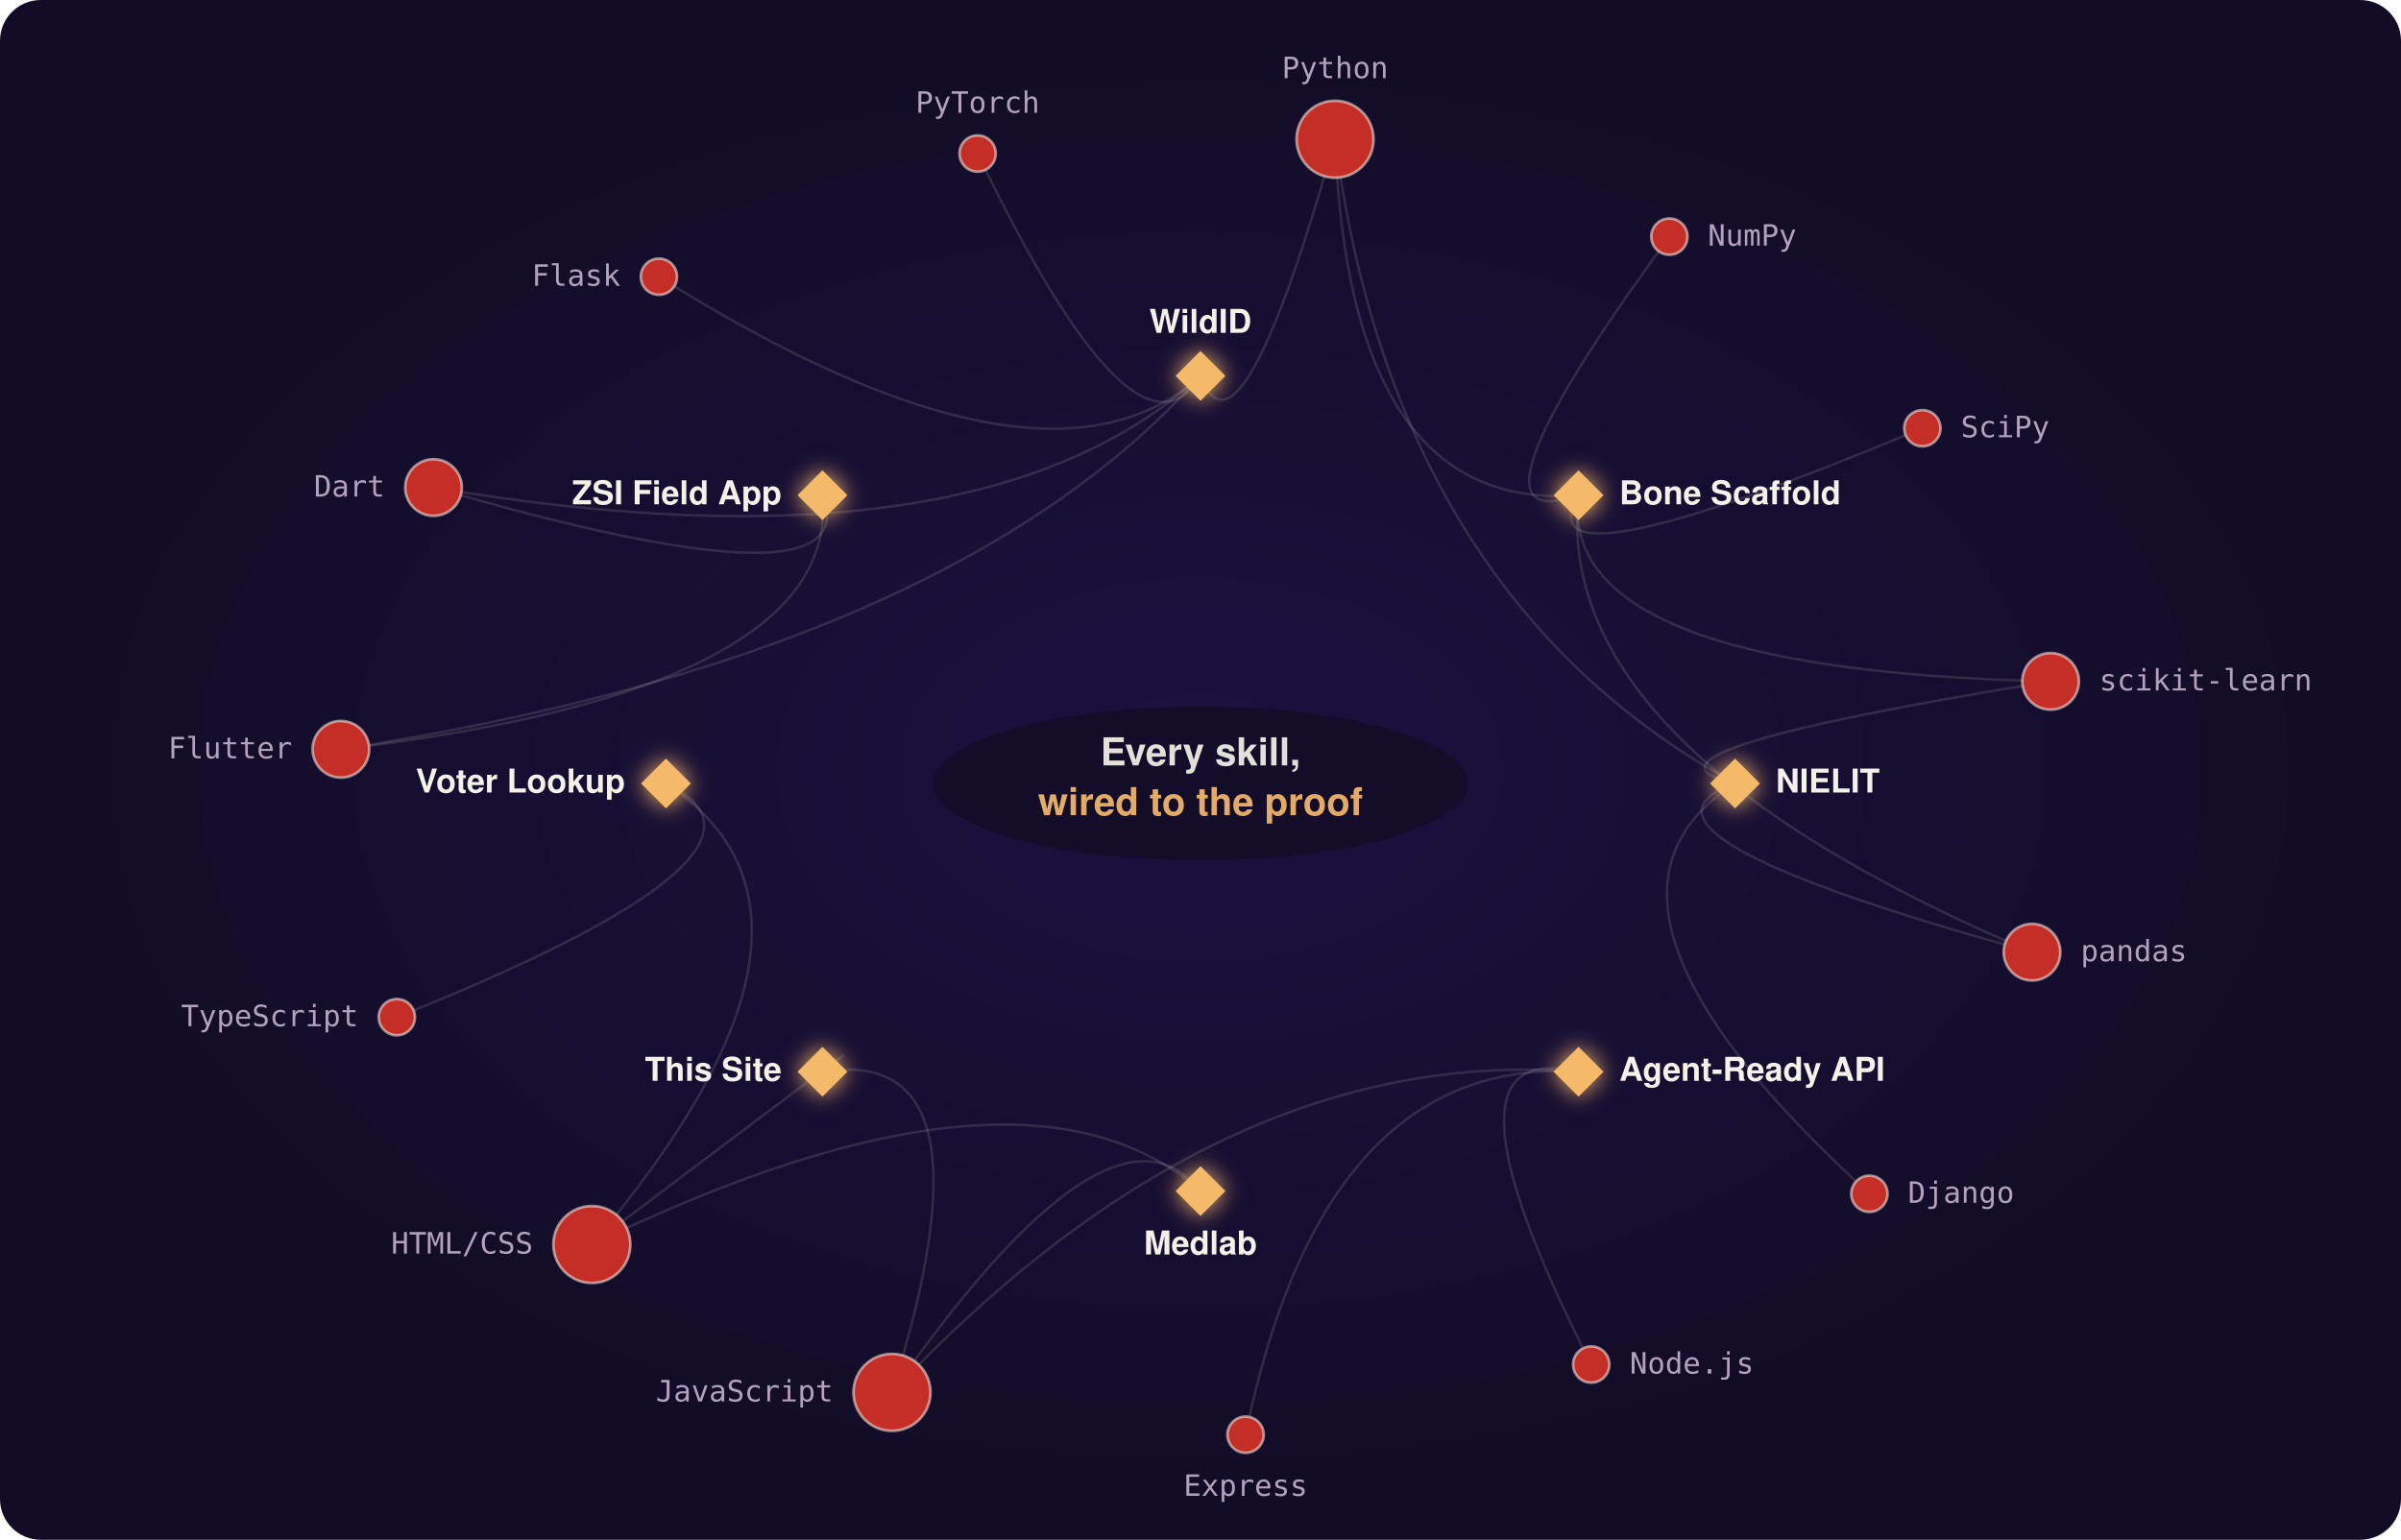
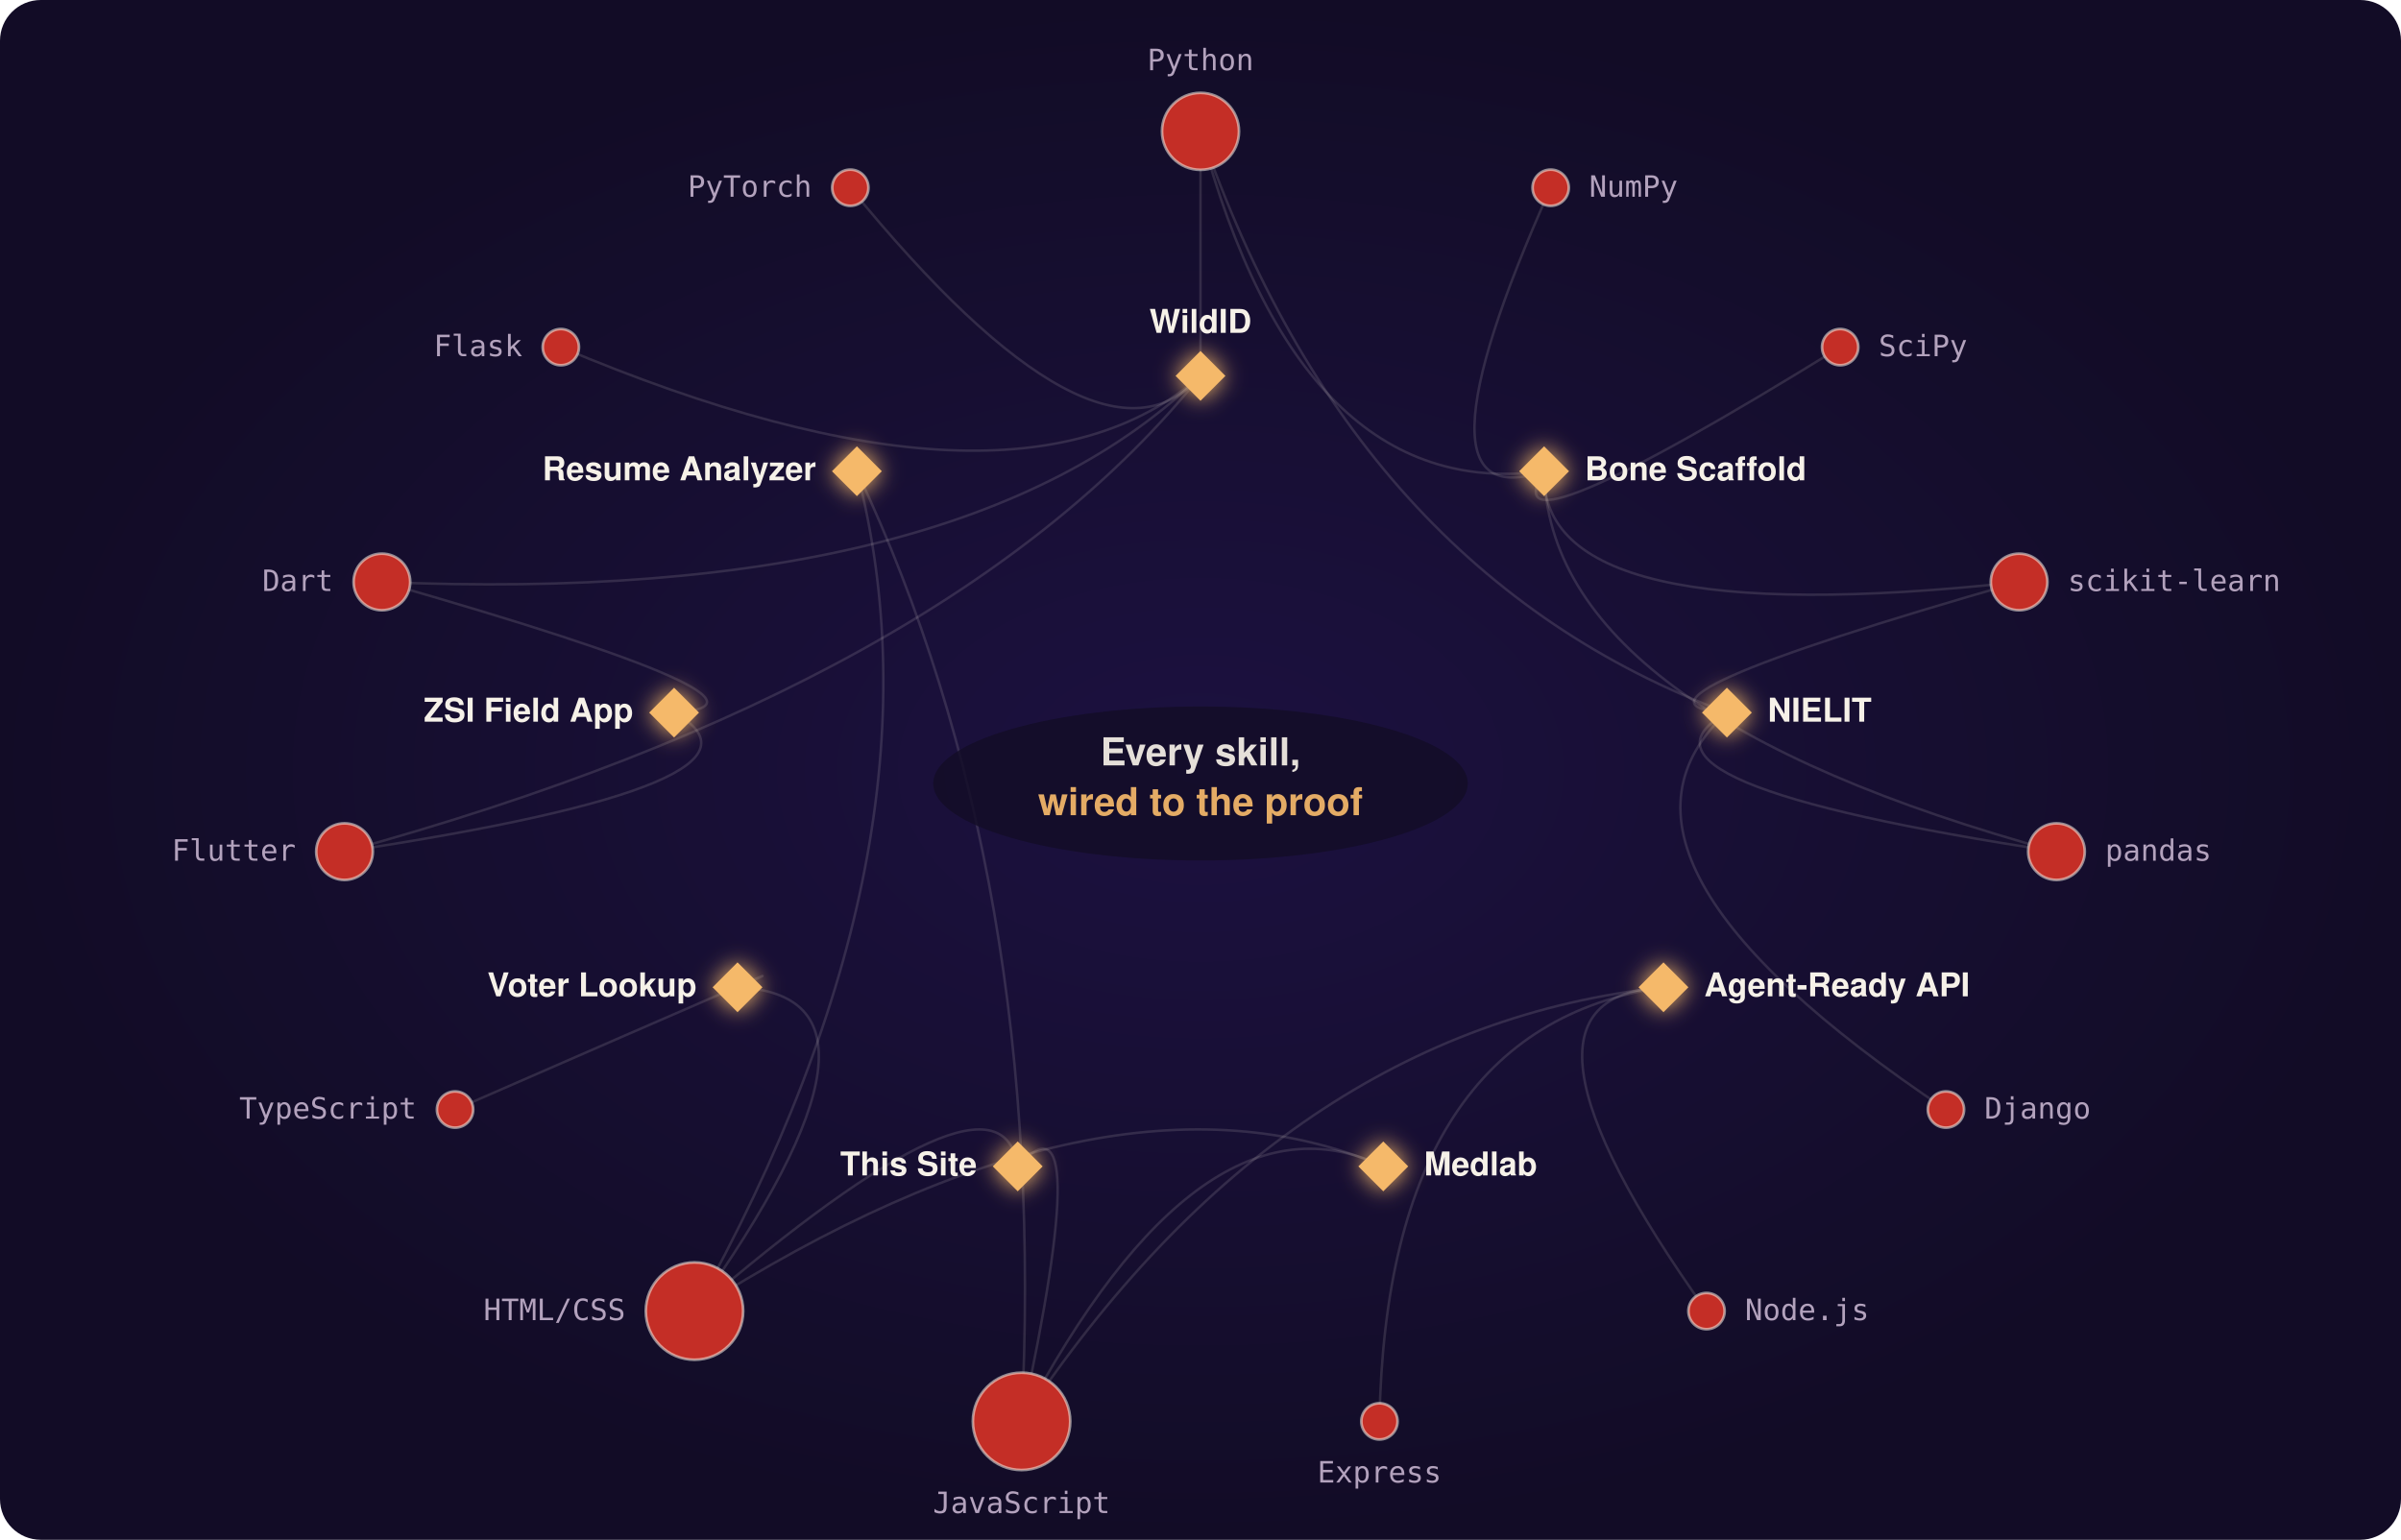
<svg xmlns="http://www.w3.org/2000/svg" xmlns:xlink="http://www.w3.org/1999/xlink" viewBox="0 0 1060 680" width="1060" height="680" role="img" aria-label="Skill constellation: each skill linked to the projects that use it">
  <defs>
    <radialGradient id="bg">
      <stop offset="0" stop-color="#1c1140" />
      <stop offset="1" stop-color="#120c26" />
    </radialGradient>
    <filter id="glow" x="-60%" y="-60%" width="220%" height="220%">
      <feGaussianBlur stdDeviation="5" result="b" />
      <feMerge>
        <feMergeNode in="b" />
        <feMergeNode in="SourceGraphic" />
      </feMerge>
    </filter>
  </defs>
  <rect width="1060" height="680" rx="18" fill="url(#bg)" />
-   <path id="e0" d="M530.0,166.0 Q419.9,289.4 150.5,330.9" fill="none" stroke="#f6f1e8" stroke-opacity=".13" stroke-width="1.1" />
-   <path id="e1" d="M530.0,166.0 Q431.8,255.9 191.4,215.3" fill="none" stroke="#f6f1e8" stroke-opacity=".13" stroke-width="1.1" />
-   <path id="e2" d="M530.0,166.0 Q501.5,213.1 431.6,67.8" fill="none" stroke="#f6f1e8" stroke-opacity=".13" stroke-width="1.1" />
-   <path id="e3" d="M530.0,166.0 Q547.2,211.3 589.4,61.5" fill="none" stroke="#f6f1e8" stroke-opacity=".13" stroke-width="1.1" />
-   <path id="e4" d="M530.0,166.0 Q460.7,228.9 290.9,122.2" fill="none" stroke="#f6f1e8" stroke-opacity=".13" stroke-width="1.1" />
-   <path id="e5" d="M696.9,218.7 Q595.6,226.6 589.4,61.5" fill="none" stroke="#f6f1e8" stroke-opacity=".13" stroke-width="1.1" />
-   <path id="e6" d="M696.9,218.7 Q638.4,239.0 737.0,104.5" fill="none" stroke="#f6f1e8" stroke-opacity=".13" stroke-width="1.1" />
-   <path id="e7" d="M696.9,218.7 Q670.8,263.6 848.7,189.1" fill="none" stroke="#f6f1e8" stroke-opacity=".13" stroke-width="1.1" />
-   <path id="e8" d="M696.9,218.7 Q687.2,296.0 905.3,300.9" fill="none" stroke="#f6f1e8" stroke-opacity=".13" stroke-width="1.1" />
-   <path id="e9" d="M696.9,218.7 Q684.9,330.7 897.1,420.5" fill="none" stroke="#f6f1e8" stroke-opacity=".13" stroke-width="1.1" />
-   <path id="e10" d="M766.0,346.0 Q615.7,263.5 589.4,61.5" fill="none" stroke="#f6f1e8" stroke-opacity=".13" stroke-width="1.1" />
-   <path id="e11" d="M766.0,346.0 Q684.1,398.5 825.3,527.2" fill="none" stroke="#f6f1e8" stroke-opacity=".13" stroke-width="1.1" />
-   <path id="e12" d="M766.0,346.0 Q707.3,332.9 905.3,300.9" fill="none" stroke="#f6f1e8" stroke-opacity=".13" stroke-width="1.1" />
-   <path id="e13" d="M766.0,346.0 Q704.9,367.6 897.1,420.5" fill="none" stroke="#f6f1e8" stroke-opacity=".13" stroke-width="1.1" />
-   <path id="e14" d="M696.9,473.3 Q628.4,457.3 702.5,602.6" fill="none" stroke="#f6f1e8" stroke-opacity=".13" stroke-width="1.1" />
-   <path id="e15" d="M696.9,473.3 Q584.2,466.3 549.9,633.6" fill="none" stroke="#f6f1e8" stroke-opacity=".13" stroke-width="1.1" />
-   <path id="e16" d="M696.9,473.3 Q538.9,460.9 393.8,614.9" fill="none" stroke="#f6f1e8" stroke-opacity=".13" stroke-width="1.1" />
-   <path id="e17" d="M530.0,526.0 Q452.1,457.2 261.3,549.6" fill="none" stroke="#f6f1e8" stroke-opacity=".13" stroke-width="1.1" />
-   <path id="e18" d="M530.0,526.0 Q490.5,476.2 393.8,614.9" fill="none" stroke="#f6f1e8" stroke-opacity=".13" stroke-width="1.1" />
-   <path id="e19" d="M363.1,473.3 Q442.1,460.9 393.8,614.9" fill="none" stroke="#f6f1e8" stroke-opacity=".13" stroke-width="1.1" />
-   <path id="e20" d="M363.1,473.3 Q403.7,442.0 261.3,549.6" fill="none" stroke="#f6f1e8" stroke-opacity=".13" stroke-width="1.1" />
-   <path id="e21" d="M294.0,346.0 Q358.7,375.9 175.2,449.2" fill="none" stroke="#f6f1e8" stroke-opacity=".13" stroke-width="1.1" />
-   <path id="e22" d="M294.0,346.0 Q383.6,405.0 261.3,549.6" fill="none" stroke="#f6f1e8" stroke-opacity=".13" stroke-width="1.1" />
-   <path id="e23" d="M363.1,218.7 Q371.5,304.7 150.5,330.9" fill="none" stroke="#f6f1e8" stroke-opacity=".13" stroke-width="1.1" />
-   <path id="e24" d="M363.1,218.7 Q383.4,271.2 191.4,215.3" fill="none" stroke="#f6f1e8" stroke-opacity=".13" stroke-width="1.1" />
+   <path id="e0" d="M530.0,166.0 Q420.4,302.5 152.1,376.1" fill="none" stroke="#f6f1e8" stroke-opacity=".13" stroke-width="1.1" />
+   <path id="e1" d="M530.0,166.0 Q425.2,268.0 168.6,257.0" fill="none" stroke="#f6f1e8" stroke-opacity=".13" stroke-width="1.1" />
+   <path id="e2" d="M530.0,166.0 Q485.2,217.5 375.4,82.9" fill="none" stroke="#f6f1e8" stroke-opacity=".13" stroke-width="1.1" />
+   <path id="e3" d="M530.0,166.0 Q530.0,210.3 530.0,58.0" fill="none" stroke="#f6f1e8" stroke-opacity=".13" stroke-width="1.1" />
+   <path id="e4" d="M530.0,166.0 Q448.1,237.9 247.6,153.3" fill="none" stroke="#f6f1e8" stroke-opacity=".13" stroke-width="1.1" />
+   <path id="e5" d="M681.7,208.1 Q574.0,222.5 530.0,58.0" fill="none" stroke="#f6f1e8" stroke-opacity=".13" stroke-width="1.1" />
+   <path id="e6" d="M681.7,208.1 Q618.8,229.7 684.6,82.9" fill="none" stroke="#f6f1e8" stroke-opacity=".13" stroke-width="1.1" />
+   <path id="e7" d="M681.7,208.1 Q655.9,250.1 812.4,153.3" fill="none" stroke="#f6f1e8" stroke-opacity=".13" stroke-width="1.1" />
+   <path id="e8" d="M681.7,208.1 Q678.8,280.2 891.4,257.0" fill="none" stroke="#f6f1e8" stroke-opacity=".13" stroke-width="1.1" />
+   <path id="e9" d="M681.7,208.1 Q683.6,314.7 907.9,376.1" fill="none" stroke="#f6f1e8" stroke-opacity=".13" stroke-width="1.1" />
+   <path id="e10" d="M762.4,314.7 Q597.4,253.4 530.0,58.0" fill="none" stroke="#f6f1e8" stroke-opacity=".13" stroke-width="1.1" />
+   <path id="e11" d="M762.4,314.7 Q692.8,378.7 859.1,490.0" fill="none" stroke="#f6f1e8" stroke-opacity=".13" stroke-width="1.1" />
+   <path id="e12" d="M762.4,314.7 Q702.2,311.1 891.4,257.0" fill="none" stroke="#f6f1e8" stroke-opacity=".13" stroke-width="1.1" />
+   <path id="e13" d="M762.4,314.7 Q707.0,345.7 907.9,376.1" fill="none" stroke="#f6f1e8" stroke-opacity=".13" stroke-width="1.1" />
+   <path id="e14" d="M734.4,436.0 Q654.1,439.7 753.4,579.0" fill="none" stroke="#f6f1e8" stroke-opacity=".13" stroke-width="1.1" />
+   <path id="e15" d="M734.4,436.0 Q612.2,453.8 609.0,627.7" fill="none" stroke="#f6f1e8" stroke-opacity=".13" stroke-width="1.1" />
+   <path id="e16" d="M734.4,436.0 Q566.4,453.8 451.0,627.7" fill="none" stroke="#f6f1e8" stroke-opacity=".13" stroke-width="1.1" />
+   <path id="e17" d="M610.7,515.1 Q488.6,462.6 306.6,579.0" fill="none" stroke="#f6f1e8" stroke-opacity=".13" stroke-width="1.1" />
+   <path id="e18" d="M610.7,515.1 Q530.5,476.7 451.0,627.7" fill="none" stroke="#f6f1e8" stroke-opacity=".13" stroke-width="1.1" />
+   <path id="e19" d="M449.3,515.1 Q483.7,476.7 451.0,627.7" fill="none" stroke="#f6f1e8" stroke-opacity=".13" stroke-width="1.1" />
+   <path id="e20" d="M449.3,515.1 Q441.8,462.6 306.6,579.0" fill="none" stroke="#f6f1e8" stroke-opacity=".13" stroke-width="1.1" />
+   <path id="e21" d="M325.6,436.0 Q375.3,413.9 200.9,490.0" fill="none" stroke="#f6f1e8" stroke-opacity=".13" stroke-width="1.1" />
+   <path id="e22" d="M325.6,436.0 Q405.9,439.7 306.6,579.0" fill="none" stroke="#f6f1e8" stroke-opacity=".13" stroke-width="1.1" />
+   <path id="e23" d="M297.6,314.7 Q353.0,345.7 152.1,376.1" fill="none" stroke="#f6f1e8" stroke-opacity=".13" stroke-width="1.1" />
+   <path id="e24" d="M297.6,314.7 Q357.8,311.1 168.6,257.0" fill="none" stroke="#f6f1e8" stroke-opacity=".13" stroke-width="1.1" />
+   <path id="e25" d="M378.3,208.1 Q421.2,373.6 306.6,579.0" fill="none" stroke="#f6f1e8" stroke-opacity=".13" stroke-width="1.1" />
+   <path id="e26" d="M378.3,208.1 Q463.1,387.7 451.0,627.7" fill="none" stroke="#f6f1e8" stroke-opacity=".13" stroke-width="1.1" />
  <circle r="2.6" fill="#98eaee" opacity="0">
    <animateMotion dur="3.2s" begin="0.00s" repeatCount="indefinite">
      <mpath xlink:href="#e0" />
    </animateMotion>
    <animate attributeName="opacity" values="0;.95;.95;0" keyTimes="0;.12;.85;1" dur="3.2s" begin="0.00s" repeatCount="indefinite" />
  </circle>
  <circle r="2.6" fill="#98eaee" opacity="0">
    <animateMotion dur="3.2s" begin="0.62s" repeatCount="indefinite">
      <mpath xlink:href="#e1" />
    </animateMotion>
    <animate attributeName="opacity" values="0;.95;.95;0" keyTimes="0;.12;.85;1" dur="3.2s" begin="0.62s" repeatCount="indefinite" />
  </circle>
  <circle r="2.6" fill="#98eaee" opacity="0">
    <animateMotion dur="3.2s" begin="1.24s" repeatCount="indefinite">
      <mpath xlink:href="#e2" />
    </animateMotion>
    <animate attributeName="opacity" values="0;.95;.95;0" keyTimes="0;.12;.85;1" dur="3.2s" begin="1.24s" repeatCount="indefinite" />
  </circle>
  <circle r="2.6" fill="#98eaee" opacity="0">
    <animateMotion dur="3.2s" begin="1.86s" repeatCount="indefinite">
      <mpath xlink:href="#e3" />
    </animateMotion>
    <animate attributeName="opacity" values="0;.95;.95;0" keyTimes="0;.12;.85;1" dur="3.2s" begin="1.86s" repeatCount="indefinite" />
  </circle>
  <circle r="2.6" fill="#98eaee" opacity="0">
    <animateMotion dur="3.2s" begin="2.48s" repeatCount="indefinite">
      <mpath xlink:href="#e4" />
    </animateMotion>
    <animate attributeName="opacity" values="0;.95;.95;0" keyTimes="0;.12;.85;1" dur="3.2s" begin="2.48s" repeatCount="indefinite" />
  </circle>
  <circle r="2.6" fill="#98eaee" opacity="0">
    <animateMotion dur="3.2s" begin="3.10s" repeatCount="indefinite">
      <mpath xlink:href="#e5" />
    </animateMotion>
    <animate attributeName="opacity" values="0;.95;.95;0" keyTimes="0;.12;.85;1" dur="3.2s" begin="3.10s" repeatCount="indefinite" />
  </circle>
  <circle r="2.6" fill="#98eaee" opacity="0">
    <animateMotion dur="3.2s" begin="3.72s" repeatCount="indefinite">
      <mpath xlink:href="#e6" />
    </animateMotion>
    <animate attributeName="opacity" values="0;.95;.95;0" keyTimes="0;.12;.85;1" dur="3.2s" begin="3.72s" repeatCount="indefinite" />
  </circle>
  <circle r="2.6" fill="#98eaee" opacity="0">
    <animateMotion dur="3.2s" begin="4.34s" repeatCount="indefinite">
      <mpath xlink:href="#e7" />
    </animateMotion>
    <animate attributeName="opacity" values="0;.95;.95;0" keyTimes="0;.12;.85;1" dur="3.2s" begin="4.34s" repeatCount="indefinite" />
  </circle>
  <circle r="2.6" fill="#98eaee" opacity="0">
    <animateMotion dur="3.2s" begin="4.96s" repeatCount="indefinite">
      <mpath xlink:href="#e8" />
    </animateMotion>
    <animate attributeName="opacity" values="0;.95;.95;0" keyTimes="0;.12;.85;1" dur="3.2s" begin="4.96s" repeatCount="indefinite" />
  </circle>
  <circle r="2.6" fill="#98eaee" opacity="0">
    <animateMotion dur="3.2s" begin="5.58s" repeatCount="indefinite">
      <mpath xlink:href="#e9" />
    </animateMotion>
    <animate attributeName="opacity" values="0;.95;.95;0" keyTimes="0;.12;.85;1" dur="3.2s" begin="5.58s" repeatCount="indefinite" />
  </circle>
  <circle r="2.6" fill="#98eaee" opacity="0">
    <animateMotion dur="3.2s" begin="0.00s" repeatCount="indefinite">
      <mpath xlink:href="#e10" />
    </animateMotion>
    <animate attributeName="opacity" values="0;.95;.95;0" keyTimes="0;.12;.85;1" dur="3.2s" begin="0.00s" repeatCount="indefinite" />
  </circle>
  <circle r="2.6" fill="#98eaee" opacity="0">
    <animateMotion dur="3.2s" begin="0.62s" repeatCount="indefinite">
      <mpath xlink:href="#e11" />
    </animateMotion>
    <animate attributeName="opacity" values="0;.95;.95;0" keyTimes="0;.12;.85;1" dur="3.2s" begin="0.62s" repeatCount="indefinite" />
  </circle>
  <circle r="2.6" fill="#98eaee" opacity="0">
    <animateMotion dur="3.2s" begin="1.24s" repeatCount="indefinite">
      <mpath xlink:href="#e12" />
    </animateMotion>
    <animate attributeName="opacity" values="0;.95;.95;0" keyTimes="0;.12;.85;1" dur="3.2s" begin="1.24s" repeatCount="indefinite" />
  </circle>
  <circle r="2.6" fill="#98eaee" opacity="0">
    <animateMotion dur="3.2s" begin="1.86s" repeatCount="indefinite">
      <mpath xlink:href="#e13" />
    </animateMotion>
    <animate attributeName="opacity" values="0;.95;.95;0" keyTimes="0;.12;.85;1" dur="3.2s" begin="1.86s" repeatCount="indefinite" />
  </circle>
  <circle r="2.6" fill="#98eaee" opacity="0">
    <animateMotion dur="3.2s" begin="2.48s" repeatCount="indefinite">
      <mpath xlink:href="#e14" />
    </animateMotion>
    <animate attributeName="opacity" values="0;.95;.95;0" keyTimes="0;.12;.85;1" dur="3.2s" begin="2.48s" repeatCount="indefinite" />
  </circle>
  <circle r="2.6" fill="#98eaee" opacity="0">
    <animateMotion dur="3.2s" begin="3.10s" repeatCount="indefinite">
      <mpath xlink:href="#e15" />
    </animateMotion>
    <animate attributeName="opacity" values="0;.95;.95;0" keyTimes="0;.12;.85;1" dur="3.2s" begin="3.10s" repeatCount="indefinite" />
  </circle>
  <circle r="2.6" fill="#98eaee" opacity="0">
    <animateMotion dur="3.2s" begin="3.72s" repeatCount="indefinite">
      <mpath xlink:href="#e16" />
    </animateMotion>
    <animate attributeName="opacity" values="0;.95;.95;0" keyTimes="0;.12;.85;1" dur="3.2s" begin="3.72s" repeatCount="indefinite" />
  </circle>
  <circle r="2.6" fill="#98eaee" opacity="0">
    <animateMotion dur="3.2s" begin="4.34s" repeatCount="indefinite">
      <mpath xlink:href="#e17" />
    </animateMotion>
    <animate attributeName="opacity" values="0;.95;.95;0" keyTimes="0;.12;.85;1" dur="3.2s" begin="4.34s" repeatCount="indefinite" />
  </circle>
  <circle r="2.6" fill="#98eaee" opacity="0">
    <animateMotion dur="3.2s" begin="4.96s" repeatCount="indefinite">
      <mpath xlink:href="#e18" />
    </animateMotion>
    <animate attributeName="opacity" values="0;.95;.95;0" keyTimes="0;.12;.85;1" dur="3.2s" begin="4.96s" repeatCount="indefinite" />
  </circle>
  <circle r="2.6" fill="#98eaee" opacity="0">
    <animateMotion dur="3.2s" begin="5.58s" repeatCount="indefinite">
      <mpath xlink:href="#e19" />
    </animateMotion>
    <animate attributeName="opacity" values="0;.95;.95;0" keyTimes="0;.12;.85;1" dur="3.2s" begin="5.58s" repeatCount="indefinite" />
  </circle>
  <circle r="2.6" fill="#98eaee" opacity="0">
    <animateMotion dur="3.2s" begin="0.00s" repeatCount="indefinite">
      <mpath xlink:href="#e20" />
    </animateMotion>
    <animate attributeName="opacity" values="0;.95;.95;0" keyTimes="0;.12;.85;1" dur="3.2s" begin="0.00s" repeatCount="indefinite" />
  </circle>
  <circle r="2.6" fill="#98eaee" opacity="0">
    <animateMotion dur="3.2s" begin="0.62s" repeatCount="indefinite">
      <mpath xlink:href="#e21" />
    </animateMotion>
    <animate attributeName="opacity" values="0;.95;.95;0" keyTimes="0;.12;.85;1" dur="3.2s" begin="0.62s" repeatCount="indefinite" />
  </circle>
  <circle r="2.6" fill="#98eaee" opacity="0">
    <animateMotion dur="3.2s" begin="1.24s" repeatCount="indefinite">
      <mpath xlink:href="#e22" />
    </animateMotion>
    <animate attributeName="opacity" values="0;.95;.95;0" keyTimes="0;.12;.85;1" dur="3.2s" begin="1.24s" repeatCount="indefinite" />
  </circle>
  <circle r="2.6" fill="#98eaee" opacity="0">
    <animateMotion dur="3.2s" begin="1.86s" repeatCount="indefinite">
      <mpath xlink:href="#e23" />
    </animateMotion>
    <animate attributeName="opacity" values="0;.95;.95;0" keyTimes="0;.12;.85;1" dur="3.2s" begin="1.86s" repeatCount="indefinite" />
  </circle>
  <circle r="2.6" fill="#98eaee" opacity="0">
    <animateMotion dur="3.2s" begin="2.48s" repeatCount="indefinite">
      <mpath xlink:href="#e24" />
    </animateMotion>
    <animate attributeName="opacity" values="0;.95;.95;0" keyTimes="0;.12;.85;1" dur="3.2s" begin="2.48s" repeatCount="indefinite" />
  </circle>
+   <circle r="2.6" fill="#98eaee" opacity="0">
+     <animateMotion dur="3.2s" begin="3.10s" repeatCount="indefinite">
+       <mpath xlink:href="#e25" />
+     </animateMotion>
+     <animate attributeName="opacity" values="0;.95;.95;0" keyTimes="0;.12;.85;1" dur="3.2s" begin="3.10s" repeatCount="indefinite" />
+   </circle>
+   <circle r="2.6" fill="#98eaee" opacity="0">
+     <animateMotion dur="3.2s" begin="3.72s" repeatCount="indefinite">
+       <mpath xlink:href="#e26" />
+     </animateMotion>
+     <animate attributeName="opacity" values="0;.95;.95;0" keyTimes="0;.12;.85;1" dur="3.2s" begin="3.72s" repeatCount="indefinite" />
+   </circle>
  <g>
    <path d="M530.0,155.0 L541.0,166.0 L530.0,177.0 L519.0,166.0 Z" fill="#f5b96a" filter="url(#glow)">
+       <animate attributeName="opacity" values=".75;1;.75" dur="4.4s" begin="0.8s" repeatCount="indefinite" />
+     </path>
+     <text x="530.0" y="147.0" fill="#f6f1e8" font-size="14.5" font-weight="600" text-anchor="middle" font-family="Helvetica Neue,Helvetica,Arial,sans-serif">WildID</text>
+   </g>
+   <g>
+     <path d="M681.7,197.1 L692.7,208.1 L681.7,219.1 L670.7,208.1 Z" fill="#f5b96a" filter="url(#glow)">
+       <animate attributeName="opacity" values=".75;1;.75" dur="4.4s" begin="2.4s" repeatCount="indefinite" />
+     </path>
+     <text x="699.7" y="212.1" fill="#f6f1e8" font-size="14.5" font-weight="600" text-anchor="start" font-family="Helvetica Neue,Helvetica,Arial,sans-serif">Bone Scaffold</text>
+   </g>
+   <g>
+     <path d="M762.4,303.7 L773.4,314.7 L762.4,325.7 L751.4,314.7 Z" fill="#f5b96a" filter="url(#glow)">
+       <animate attributeName="opacity" values=".75;1;.75" dur="4.4s" begin="2.0s" repeatCount="indefinite" />
+     </path>
+     <text x="780.4" y="318.7" fill="#f6f1e8" font-size="14.5" font-weight="600" text-anchor="start" font-family="Helvetica Neue,Helvetica,Arial,sans-serif">NIELIT</text>
+   </g>
+   <g>
+     <path d="M734.4,425.0 L745.4,436.0 L734.4,447.0 L723.4,436.0 Z" fill="#f5b96a" filter="url(#glow)">
+       <animate attributeName="opacity" values=".75;1;.75" dur="4.4s" begin="2.4s" repeatCount="indefinite" />
+     </path>
+     <text x="752.4" y="440.0" fill="#f6f1e8" font-size="14.5" font-weight="600" text-anchor="start" font-family="Helvetica Neue,Helvetica,Arial,sans-serif">Agent-Ready API</text>
+   </g>
+   <g>
+     <path d="M610.7,504.1 L621.7,515.1 L610.7,526.1 L599.7,515.1 Z" fill="#f5b96a" filter="url(#glow)">
+       <animate attributeName="opacity" values=".75;1;.75" dur="4.4s" begin="2.0s" repeatCount="indefinite" />
+     </path>
+     <text x="628.7" y="519.1" fill="#f6f1e8" font-size="14.5" font-weight="600" text-anchor="start" font-family="Helvetica Neue,Helvetica,Arial,sans-serif">Medlab</text>
+   </g>
+   <g>
+     <path d="M449.3,504.1 L460.3,515.1 L449.3,526.1 L438.3,515.1 Z" fill="#f5b96a" filter="url(#glow)">
+       <animate attributeName="opacity" values=".75;1;.75" dur="4.4s" begin="2.0s" repeatCount="indefinite" />
+     </path>
+     <text x="431.3" y="519.1" fill="#f6f1e8" font-size="14.5" font-weight="600" text-anchor="end" font-family="Helvetica Neue,Helvetica,Arial,sans-serif">This Site</text>
+   </g>
+   <g>
+     <path d="M325.6,425.0 L336.6,436.0 L325.6,447.0 L314.6,436.0 Z" fill="#f5b96a" filter="url(#glow)">
+       <animate attributeName="opacity" values=".75;1;.75" dur="4.4s" begin="2.4s" repeatCount="indefinite" />
+     </path>
+     <text x="307.6" y="440.0" fill="#f6f1e8" font-size="14.5" font-weight="600" text-anchor="end" font-family="Helvetica Neue,Helvetica,Arial,sans-serif">Voter Lookup</text>
+   </g>
+   <g>
+     <path d="M297.6,303.7 L308.6,314.7 L297.6,325.7 L286.6,314.7 Z" fill="#f5b96a" filter="url(#glow)">
      <animate attributeName="opacity" values=".75;1;.75" dur="4.4s" begin="0.4s" repeatCount="indefinite" />
    </path>
-     <text x="530.0" y="147.0" fill="#f6f1e8" font-size="14.5" font-weight="600" text-anchor="middle" font-family="Helvetica Neue,Helvetica,Arial,sans-serif">WildID</text>
-   </g>
-   <g>
-     <path d="M696.9,207.7 L707.9,218.7 L696.9,229.7 L685.9,218.7 Z" fill="#f5b96a" filter="url(#glow)">
-       <animate attributeName="opacity" values=".75;1;.75" dur="4.4s" begin="1.6s" repeatCount="indefinite" />
-     </path>
-     <text x="714.9" y="222.7" fill="#f6f1e8" font-size="14.5" font-weight="600" text-anchor="start" font-family="Helvetica Neue,Helvetica,Arial,sans-serif">Bone Scaffold</text>
-   </g>
-   <g>
-     <path d="M766.0,335.0 L777.0,346.0 L766.0,357.0 L755.0,346.0 Z" fill="#f5b96a" filter="url(#glow)">
+     <text x="279.6" y="318.7" fill="#f6f1e8" font-size="14.5" font-weight="600" text-anchor="end" font-family="Helvetica Neue,Helvetica,Arial,sans-serif">ZSI Field App</text>
+   </g>
+   <g>
+     <path d="M378.3,197.1 L389.3,208.1 L378.3,219.1 L367.3,208.1 Z" fill="#f5b96a" filter="url(#glow)">
      <animate attributeName="opacity" values=".75;1;.75" dur="4.4s" begin="2.4s" repeatCount="indefinite" />
    </path>
-     <text x="784.0" y="350.0" fill="#f6f1e8" font-size="14.5" font-weight="600" text-anchor="start" font-family="Helvetica Neue,Helvetica,Arial,sans-serif">NIELIT</text>
-   </g>
-   <g>
-     <path d="M696.9,462.3 L707.9,473.3 L696.9,484.3 L685.9,473.3 Z" fill="#f5b96a" filter="url(#glow)">
-       <animate attributeName="opacity" values=".75;1;.75" dur="4.4s" begin="2.4s" repeatCount="indefinite" />
-     </path>
-     <text x="714.9" y="477.3" fill="#f6f1e8" font-size="14.5" font-weight="600" text-anchor="start" font-family="Helvetica Neue,Helvetica,Arial,sans-serif">Agent-Ready API</text>
-   </g>
-   <g>
-     <path d="M530.0,515.0 L541.0,526.0 L530.0,537.0 L519.0,526.0 Z" fill="#f5b96a" filter="url(#glow)">
-       <animate attributeName="opacity" values=".75;1;.75" dur="4.4s" begin="2.4s" repeatCount="indefinite" />
-     </path>
-     <text x="530.0" y="554.0" fill="#f6f1e8" font-size="14.5" font-weight="600" text-anchor="middle" font-family="Helvetica Neue,Helvetica,Arial,sans-serif">Medlab</text>
-   </g>
-   <g>
-     <path d="M363.1,462.3 L374.1,473.3 L363.1,484.3 L352.1,473.3 Z" fill="#f5b96a" filter="url(#glow)">
-       <animate attributeName="opacity" values=".75;1;.75" dur="4.4s" begin="0.8s" repeatCount="indefinite" />
-     </path>
-     <text x="345.1" y="477.3" fill="#f6f1e8" font-size="14.5" font-weight="600" text-anchor="end" font-family="Helvetica Neue,Helvetica,Arial,sans-serif">This Site</text>
-   </g>
-   <g>
-     <path d="M294.0,335.0 L305.0,346.0 L294.0,357.0 L283.0,346.0 Z" fill="#f5b96a" filter="url(#glow)">
-       <animate attributeName="opacity" values=".75;1;.75" dur="4.4s" begin="0.4s" repeatCount="indefinite" />
-     </path>
-     <text x="276.0" y="350.0" fill="#f6f1e8" font-size="14.5" font-weight="600" text-anchor="end" font-family="Helvetica Neue,Helvetica,Arial,sans-serif">Voter Lookup</text>
-   </g>
-   <g>
-     <path d="M363.1,207.7 L374.1,218.7 L363.1,229.7 L352.1,218.7 Z" fill="#f5b96a" filter="url(#glow)">
-       <animate attributeName="opacity" values=".75;1;.75" dur="4.4s" begin="2.0s" repeatCount="indefinite" />
-     </path>
-     <text x="345.1" y="222.7" fill="#f6f1e8" font-size="14.5" font-weight="600" text-anchor="end" font-family="Helvetica Neue,Helvetica,Arial,sans-serif">ZSI Field App</text>
-   </g>
-   <g>
-     <circle cx="393.8" cy="614.9" r="17.0" fill="#c42e26" stroke="#f6f1e8" stroke-opacity=".55" stroke-width="1.2">
-       <animate attributeName="r" values="17.0;18.6;17.0" dur="5s" begin="2.0s" repeatCount="indefinite" />
-     </circle>
-     <text x="367.8" y="618.9" fill="#b3a2bd" font-size="13" text-anchor="end" font-family="Menlo,DejaVu Sans Mono,monospace">JavaScript</text>
-   </g>
-   <g>
-     <circle cx="175.2" cy="449.2" r="8.0" fill="#c42e26" stroke="#f6f1e8" stroke-opacity=".55" stroke-width="1.2">
+     <text x="360.3" y="212.1" fill="#f6f1e8" font-size="14.5" font-weight="600" text-anchor="end" font-family="Helvetica Neue,Helvetica,Arial,sans-serif">Resume Analyzer</text>
+   </g>
+   <g>
+     <circle cx="451.0" cy="627.7" r="21.5" fill="#c42e26" stroke="#f6f1e8" stroke-opacity=".55" stroke-width="1.2">
+       <animate attributeName="r" values="21.5;23.1;21.5" dur="5s" begin="1.5s" repeatCount="indefinite" />
+     </circle>
+     <text x="451.0" y="668.2" fill="#b3a2bd" font-size="13" text-anchor="middle" font-family="Menlo,DejaVu Sans Mono,monospace">JavaScript</text>
+   </g>
+   <g>
+     <circle cx="200.9" cy="490.0" r="8.0" fill="#c42e26" stroke="#f6f1e8" stroke-opacity=".55" stroke-width="1.2">
+       <animate attributeName="r" values="8.0;9.6;8.0" dur="5s" begin="1.5s" repeatCount="indefinite" />
+     </circle>
+     <text x="183.9" y="494.0" fill="#b3a2bd" font-size="13" text-anchor="end" font-family="Menlo,DejaVu Sans Mono,monospace">TypeScript</text>
+   </g>
+   <g>
+     <circle cx="753.4" cy="579.0" r="8.0" fill="#c42e26" stroke="#f6f1e8" stroke-opacity=".55" stroke-width="1.2">
+       <animate attributeName="r" values="8.0;9.6;8.0" dur="5s" begin="3.0s" repeatCount="indefinite" />
+     </circle>
+     <text x="770.4" y="583.0" fill="#b3a2bd" font-size="13" text-anchor="start" font-family="Menlo,DejaVu Sans Mono,monospace">Node.js</text>
+   </g>
+   <g>
+     <circle cx="609.0" cy="627.7" r="8.0" fill="#c42e26" stroke="#f6f1e8" stroke-opacity=".55" stroke-width="1.2">
+       <animate attributeName="r" values="8.0;9.6;8.0" dur="5s" begin="3.5s" repeatCount="indefinite" />
+     </circle>
+     <text x="609.0" y="654.7" fill="#b3a2bd" font-size="13" text-anchor="middle" font-family="Menlo,DejaVu Sans Mono,monospace">Express</text>
+   </g>
+   <g>
+     <circle cx="306.6" cy="579.0" r="21.5" fill="#c42e26" stroke="#f6f1e8" stroke-opacity=".55" stroke-width="1.2">
+       <animate attributeName="r" values="21.5;23.1;21.5" dur="5s" begin="0.0s" repeatCount="indefinite" />
+     </circle>
+     <text x="276.1" y="583.0" fill="#b3a2bd" font-size="13" text-anchor="end" font-family="Menlo,DejaVu Sans Mono,monospace">HTML/CSS</text>
+   </g>
+   <g>
+     <circle cx="530.0" cy="58.0" r="17.0" fill="#c42e26" stroke="#f6f1e8" stroke-opacity=".55" stroke-width="1.2">
+       <animate attributeName="r" values="17.0;18.6;17.0" dur="5s" begin="0.0s" repeatCount="indefinite" />
+     </circle>
+     <text x="530.0" y="31.0" fill="#b3a2bd" font-size="13" text-anchor="middle" font-family="Menlo,DejaVu Sans Mono,monospace">Python</text>
+   </g>
+   <g>
+     <circle cx="859.1" cy="490.0" r="8.0" fill="#c42e26" stroke="#f6f1e8" stroke-opacity=".55" stroke-width="1.2">
+       <animate attributeName="r" values="8.0;9.6;8.0" dur="5s" begin="3.5s" repeatCount="indefinite" />
+     </circle>
+     <text x="876.1" y="494.0" fill="#b3a2bd" font-size="13" text-anchor="start" font-family="Menlo,DejaVu Sans Mono,monospace">Django</text>
+   </g>
+   <g>
+     <circle cx="247.6" cy="153.3" r="8.0" fill="#c42e26" stroke="#f6f1e8" stroke-opacity=".55" stroke-width="1.2">
      <animate attributeName="r" values="8.0;9.6;8.0" dur="5s" begin="0.5s" repeatCount="indefinite" />
    </circle>
-     <text x="158.2" y="453.2" fill="#b3a2bd" font-size="13" text-anchor="end" font-family="Menlo,DejaVu Sans Mono,monospace">TypeScript</text>
-   </g>
-   <g>
-     <circle cx="702.5" cy="602.6" r="8.0" fill="#c42e26" stroke="#f6f1e8" stroke-opacity=".55" stroke-width="1.2">
-       <animate attributeName="r" values="8.0;9.6;8.0" dur="5s" begin="1.0s" repeatCount="indefinite" />
-     </circle>
-     <text x="719.5" y="606.6" fill="#b3a2bd" font-size="13" text-anchor="start" font-family="Menlo,DejaVu Sans Mono,monospace">Node.js</text>
-   </g>
-   <g>
-     <circle cx="549.9" cy="633.6" r="8.0" fill="#c42e26" stroke="#f6f1e8" stroke-opacity=".55" stroke-width="1.2">
+     <text x="230.6" y="157.3" fill="#b3a2bd" font-size="13" text-anchor="end" font-family="Menlo,DejaVu Sans Mono,monospace">Flask</text>
+   </g>
+   <g>
+     <circle cx="375.4" cy="82.9" r="8.0" fill="#c42e26" stroke="#f6f1e8" stroke-opacity=".55" stroke-width="1.2">
      <animate attributeName="r" values="8.0;9.6;8.0" dur="5s" begin="1.5s" repeatCount="indefinite" />
    </circle>
-     <text x="549.9" y="660.6" fill="#b3a2bd" font-size="13" text-anchor="middle" font-family="Menlo,DejaVu Sans Mono,monospace">Express</text>
-   </g>
-   <g>
-     <circle cx="261.3" cy="549.6" r="17.0" fill="#c42e26" stroke="#f6f1e8" stroke-opacity=".55" stroke-width="1.2">
-       <animate attributeName="r" values="17.0;18.6;17.0" dur="5s" begin="2.5s" repeatCount="indefinite" />
-     </circle>
-     <text x="235.3" y="553.6" fill="#b3a2bd" font-size="13" text-anchor="end" font-family="Menlo,DejaVu Sans Mono,monospace">HTML/CSS</text>
-   </g>
-   <g>
-     <circle cx="589.4" cy="61.5" r="17.0" fill="#c42e26" stroke="#f6f1e8" stroke-opacity=".55" stroke-width="1.2">
-       <animate attributeName="r" values="17.0;18.6;17.0" dur="5s" begin="2.0s" repeatCount="indefinite" />
-     </circle>
-     <text x="589.4" y="34.5" fill="#b3a2bd" font-size="13" text-anchor="middle" font-family="Menlo,DejaVu Sans Mono,monospace">Python</text>
-   </g>
-   <g>
-     <circle cx="825.3" cy="527.2" r="8.0" fill="#c42e26" stroke="#f6f1e8" stroke-opacity=".55" stroke-width="1.2">
-       <animate attributeName="r" values="8.0;9.6;8.0" dur="5s" begin="2.5s" repeatCount="indefinite" />
-     </circle>
-     <text x="842.3" y="531.2" fill="#b3a2bd" font-size="13" text-anchor="start" font-family="Menlo,DejaVu Sans Mono,monospace">Django</text>
-   </g>
-   <g>
-     <circle cx="290.9" cy="122.2" r="8.0" fill="#c42e26" stroke="#f6f1e8" stroke-opacity=".55" stroke-width="1.2">
-       <animate attributeName="r" values="8.0;9.6;8.0" dur="5s" begin="0.5s" repeatCount="indefinite" />
-     </circle>
-     <text x="273.9" y="126.2" fill="#b3a2bd" font-size="13" text-anchor="end" font-family="Menlo,DejaVu Sans Mono,monospace">Flask</text>
-   </g>
-   <g>
-     <circle cx="431.6" cy="67.8" r="8.0" fill="#c42e26" stroke="#f6f1e8" stroke-opacity=".55" stroke-width="1.2">
-       <animate attributeName="r" values="8.0;9.6;8.0" dur="5s" begin="3.0s" repeatCount="indefinite" />
-     </circle>
-     <text x="431.6" y="49.8" fill="#b3a2bd" font-size="13" text-anchor="middle" font-family="Menlo,DejaVu Sans Mono,monospace">PyTorch</text>
-   </g>
-   <g>
-     <circle cx="905.3" cy="300.9" r="12.5" fill="#c42e26" stroke="#f6f1e8" stroke-opacity=".55" stroke-width="1.2">
-       <animate attributeName="r" values="12.5;14.1;12.5" dur="5s" begin="2.0s" repeatCount="indefinite" />
-     </circle>
-     <text x="926.8" y="304.9" fill="#b3a2bd" font-size="13" text-anchor="start" font-family="Menlo,DejaVu Sans Mono,monospace">scikit-learn</text>
-   </g>
-   <g>
-     <circle cx="737.0" cy="104.5" r="8.0" fill="#c42e26" stroke="#f6f1e8" stroke-opacity=".55" stroke-width="1.2">
-       <animate attributeName="r" values="8.0;9.6;8.0" dur="5s" begin="1.0s" repeatCount="indefinite" />
-     </circle>
-     <text x="754.0" y="108.5" fill="#b3a2bd" font-size="13" text-anchor="start" font-family="Menlo,DejaVu Sans Mono,monospace">NumPy</text>
-   </g>
-   <g>
-     <circle cx="848.7" cy="189.1" r="8.0" fill="#c42e26" stroke="#f6f1e8" stroke-opacity=".55" stroke-width="1.2">
-       <animate attributeName="r" values="8.0;9.6;8.0" dur="5s" begin="1.0s" repeatCount="indefinite" />
-     </circle>
-     <text x="865.7" y="193.1" fill="#b3a2bd" font-size="13" text-anchor="start" font-family="Menlo,DejaVu Sans Mono,monospace">SciPy</text>
-   </g>
-   <g>
-     <circle cx="897.1" cy="420.5" r="12.5" fill="#c42e26" stroke="#f6f1e8" stroke-opacity=".55" stroke-width="1.2">
-       <animate attributeName="r" values="12.5;14.1;12.5" dur="5s" begin="1.5s" repeatCount="indefinite" />
-     </circle>
-     <text x="918.6" y="424.5" fill="#b3a2bd" font-size="13" text-anchor="start" font-family="Menlo,DejaVu Sans Mono,monospace">pandas</text>
-   </g>
-   <g>
-     <circle cx="150.5" cy="330.9" r="12.5" fill="#c42e26" stroke="#f6f1e8" stroke-opacity=".55" stroke-width="1.2">
-       <animate attributeName="r" values="12.5;14.1;12.5" dur="5s" begin="4.0s" repeatCount="indefinite" />
-     </circle>
-     <text x="129.0" y="334.9" fill="#b3a2bd" font-size="13" text-anchor="end" font-family="Menlo,DejaVu Sans Mono,monospace">Flutter</text>
-   </g>
-   <g>
-     <circle cx="191.4" cy="215.3" r="12.5" fill="#c42e26" stroke="#f6f1e8" stroke-opacity=".55" stroke-width="1.2">
-       <animate attributeName="r" values="12.5;14.1;12.5" dur="5s" begin="0.0s" repeatCount="indefinite" />
-     </circle>
-     <text x="169.9" y="219.3" fill="#b3a2bd" font-size="13" text-anchor="end" font-family="Menlo,DejaVu Sans Mono,monospace">Dart</text>
+     <text x="358.4" y="86.9" fill="#b3a2bd" font-size="13" text-anchor="end" font-family="Menlo,DejaVu Sans Mono,monospace">PyTorch</text>
+   </g>
+   <g>
+     <circle cx="891.4" cy="257.0" r="12.5" fill="#c42e26" stroke="#f6f1e8" stroke-opacity=".55" stroke-width="1.2">
+       <animate attributeName="r" values="12.5;14.1;12.5" dur="5s" begin="3.5s" repeatCount="indefinite" />
+     </circle>
+     <text x="912.9" y="261.0" fill="#b3a2bd" font-size="13" text-anchor="start" font-family="Menlo,DejaVu Sans Mono,monospace">scikit-learn</text>
+   </g>
+   <g>
+     <circle cx="684.6" cy="82.9" r="8.0" fill="#c42e26" stroke="#f6f1e8" stroke-opacity=".55" stroke-width="1.2">
+       <animate attributeName="r" values="8.0;9.6;8.0" dur="5s" begin="3.5s" repeatCount="indefinite" />
+     </circle>
+     <text x="701.6" y="86.9" fill="#b3a2bd" font-size="13" text-anchor="start" font-family="Menlo,DejaVu Sans Mono,monospace">NumPy</text>
+   </g>
+   <g>
+     <circle cx="812.4" cy="153.3" r="8.0" fill="#c42e26" stroke="#f6f1e8" stroke-opacity=".55" stroke-width="1.2">
+       <animate attributeName="r" values="8.0;9.6;8.0" dur="5s" begin="0.0s" repeatCount="indefinite" />
+     </circle>
+     <text x="829.4" y="157.3" fill="#b3a2bd" font-size="13" text-anchor="start" font-family="Menlo,DejaVu Sans Mono,monospace">SciPy</text>
+   </g>
+   <g>
+     <circle cx="907.9" cy="376.1" r="12.5" fill="#c42e26" stroke="#f6f1e8" stroke-opacity=".55" stroke-width="1.2">
+       <animate attributeName="r" values="12.5;14.1;12.5" dur="5s" begin="2.5s" repeatCount="indefinite" />
+     </circle>
+     <text x="929.4" y="380.1" fill="#b3a2bd" font-size="13" text-anchor="start" font-family="Menlo,DejaVu Sans Mono,monospace">pandas</text>
+   </g>
+   <g>
+     <circle cx="152.1" cy="376.1" r="12.5" fill="#c42e26" stroke="#f6f1e8" stroke-opacity=".55" stroke-width="1.2">
+       <animate attributeName="r" values="12.5;14.1;12.5" dur="5s" begin="3.5s" repeatCount="indefinite" />
+     </circle>
+     <text x="130.6" y="380.1" fill="#b3a2bd" font-size="13" text-anchor="end" font-family="Menlo,DejaVu Sans Mono,monospace">Flutter</text>
+   </g>
+   <g>
+     <circle cx="168.6" cy="257.0" r="12.5" fill="#c42e26" stroke="#f6f1e8" stroke-opacity=".55" stroke-width="1.2">
+       <animate attributeName="r" values="12.5;14.1;12.5" dur="5s" begin="2.5s" repeatCount="indefinite" />
+     </circle>
+     <text x="147.1" y="261.0" fill="#b3a2bd" font-size="13" text-anchor="end" font-family="Menlo,DejaVu Sans Mono,monospace">Dart</text>
  </g>
  <ellipse cx="530.0" cy="346.0" rx="118" ry="34" fill="#120c26" opacity=".82" />
  <text x="530.0" y="338.0" text-anchor="middle" fill="#f6f1e8" font-size="17" font-weight="700" opacity=".92" font-family="Helvetica Neue,Helvetica,Arial,sans-serif">Every skill,</text>
  <text x="530.0" y="360.0" text-anchor="middle" fill="#f5b96a" font-size="17" font-weight="700" opacity=".92" font-family="Helvetica Neue,Helvetica,Arial,sans-serif">wired to the proof</text>
</svg>
